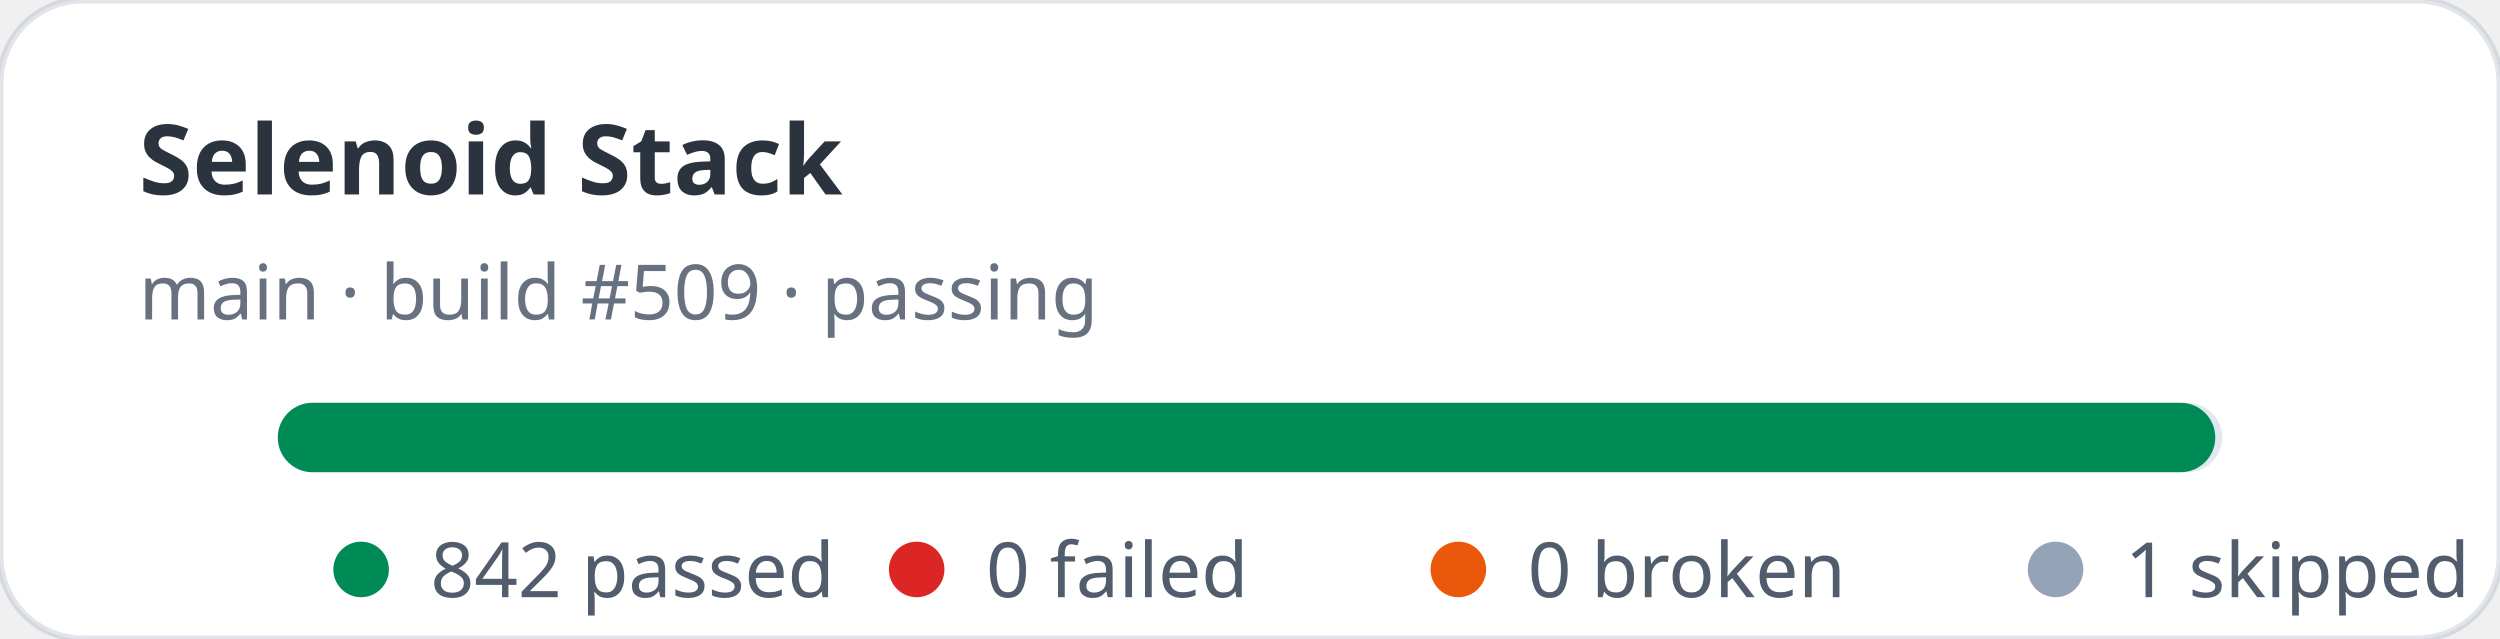
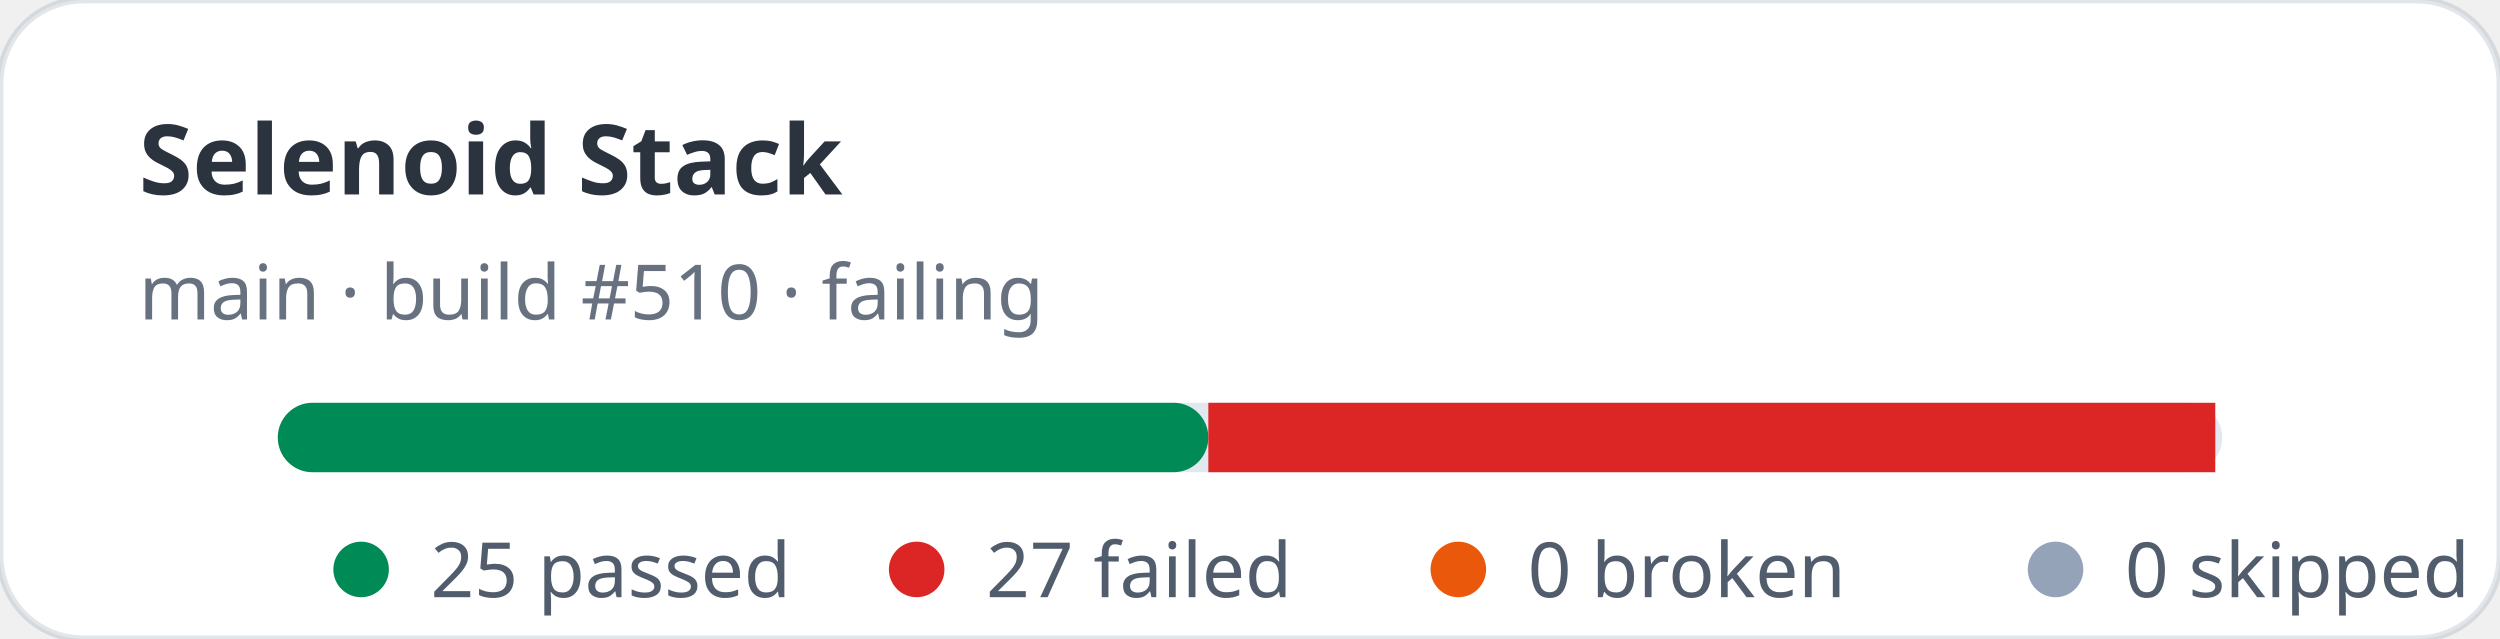
- <svg xmlns="http://www.w3.org/2000/svg" width="360" height="92" viewBox="0 0 360 92" role="img" aria-label="Selenoid Stack stats: 842 passed, 0 failed">
+ <svg xmlns="http://www.w3.org/2000/svg" width="360" height="92" viewBox="0 0 360 92" role="img" aria-label="Selenoid Stack stats: 25 passed, 27 failed">
  <rect width="360" height="92" rx="12" fill="#ffffff" stroke="rgba(11,48,86,0.12)" />
  <text x="20" y="28" fill="rgba(1,10,24,0.83)" font-family="ui-sans-serif,system-ui,sans-serif" font-size="14" font-weight="700">Selenoid Stack</text>
-   <text x="20" y="46" fill="rgba(2,19,44,0.6)" font-family="ui-sans-serif,system-ui,sans-serif" font-size="11">main · build #509 · passing</text>
+   <text x="20" y="46" fill="rgba(2,19,44,0.6)" font-family="ui-sans-serif,system-ui,sans-serif" font-size="11">main · build #510 · failing</text>
  <rect x="40" y="58" width="280" height="10" rx="5" fill="#e2e8f0" />
-   <rect x="40" y="58" width="279" height="10" rx="5" fill="#008a56" />
+   <rect x="40" y="58" width="134" height="10" rx="5" fill="#008a56" />
+   <rect x="174" y="58" width="145" height="10" fill="#dc2626" />
  <g font-family="ui-sans-serif,system-ui,sans-serif" font-size="11" fill="rgba(1,18,40,0.68)">
    <circle cx="52" cy="82" r="4" fill="#008a56" />
-     <text x="62" y="86">842 passed</text>
+     <text x="62" y="86">25 passed</text>
    <circle cx="132" cy="82" r="4" fill="#dc2626" />
-     <text x="142" y="86">0 failed</text>
+     <text x="142" y="86">27 failed</text>
    <circle cx="210" cy="82" r="4" fill="#ea580c" />
    <text x="220" y="86">0 broken</text>
    <circle cx="296" cy="82" r="4" fill="#94a3b8" />
-     <text x="306" y="86">1 skipped</text>
+     <text x="306" y="86">0 skipped</text>
  </g>
</svg>
